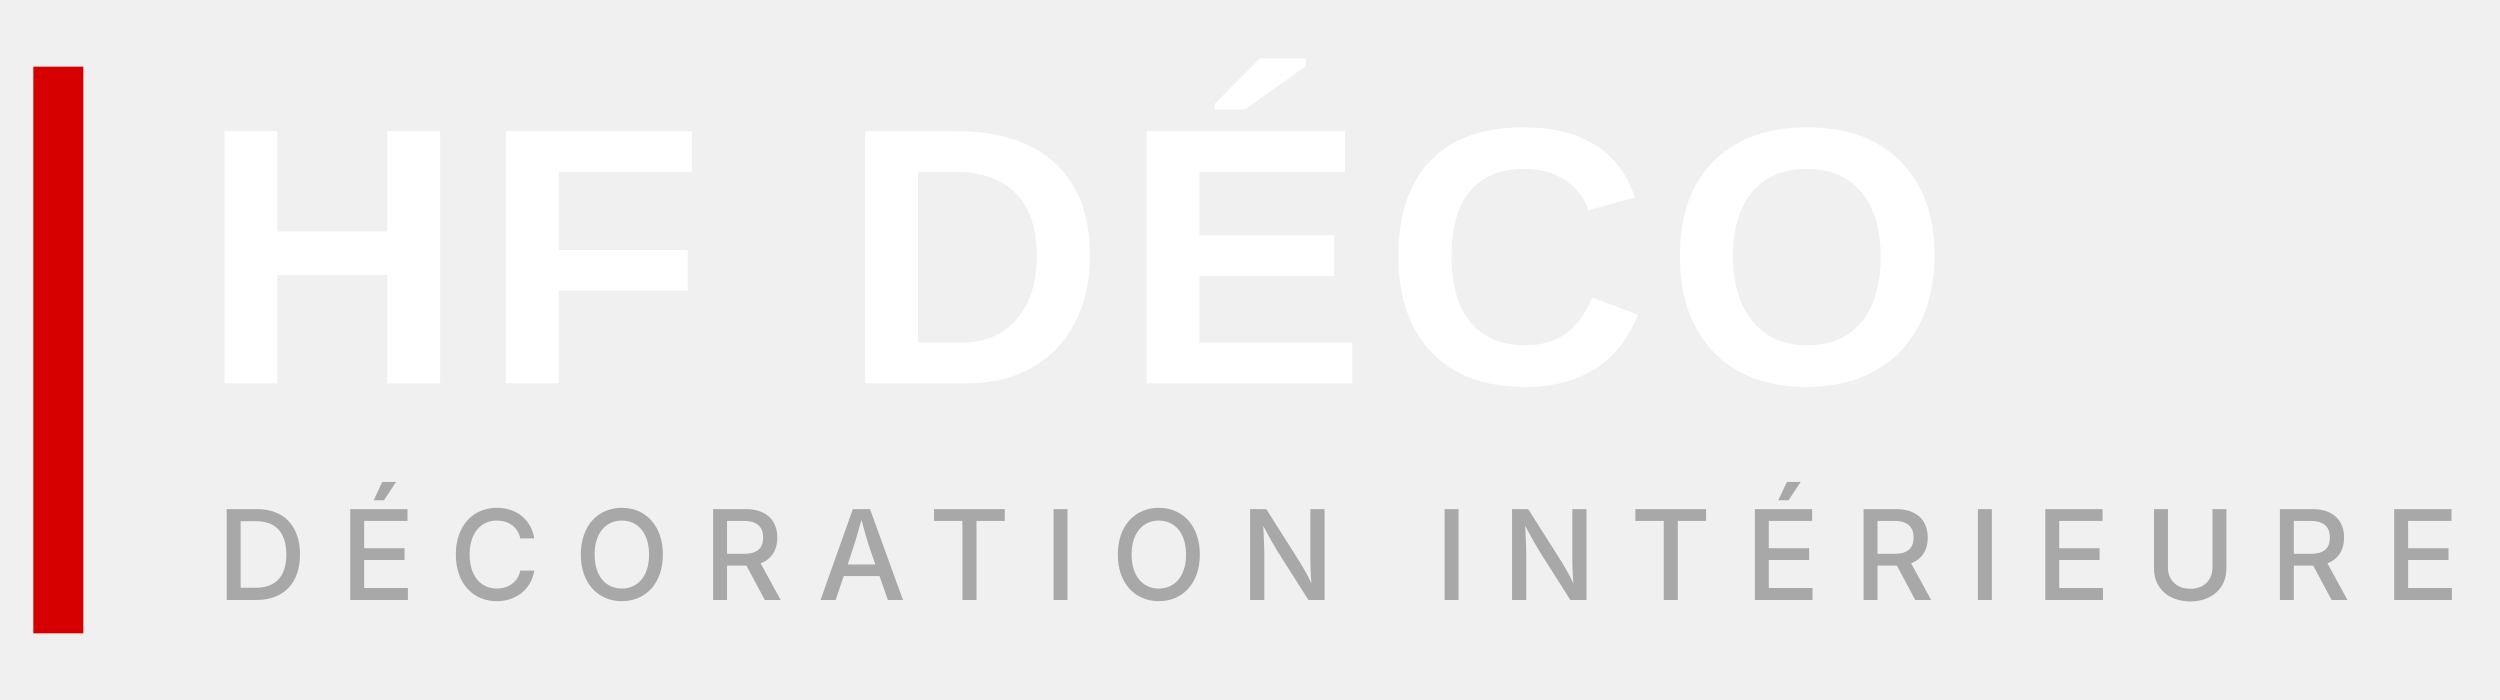
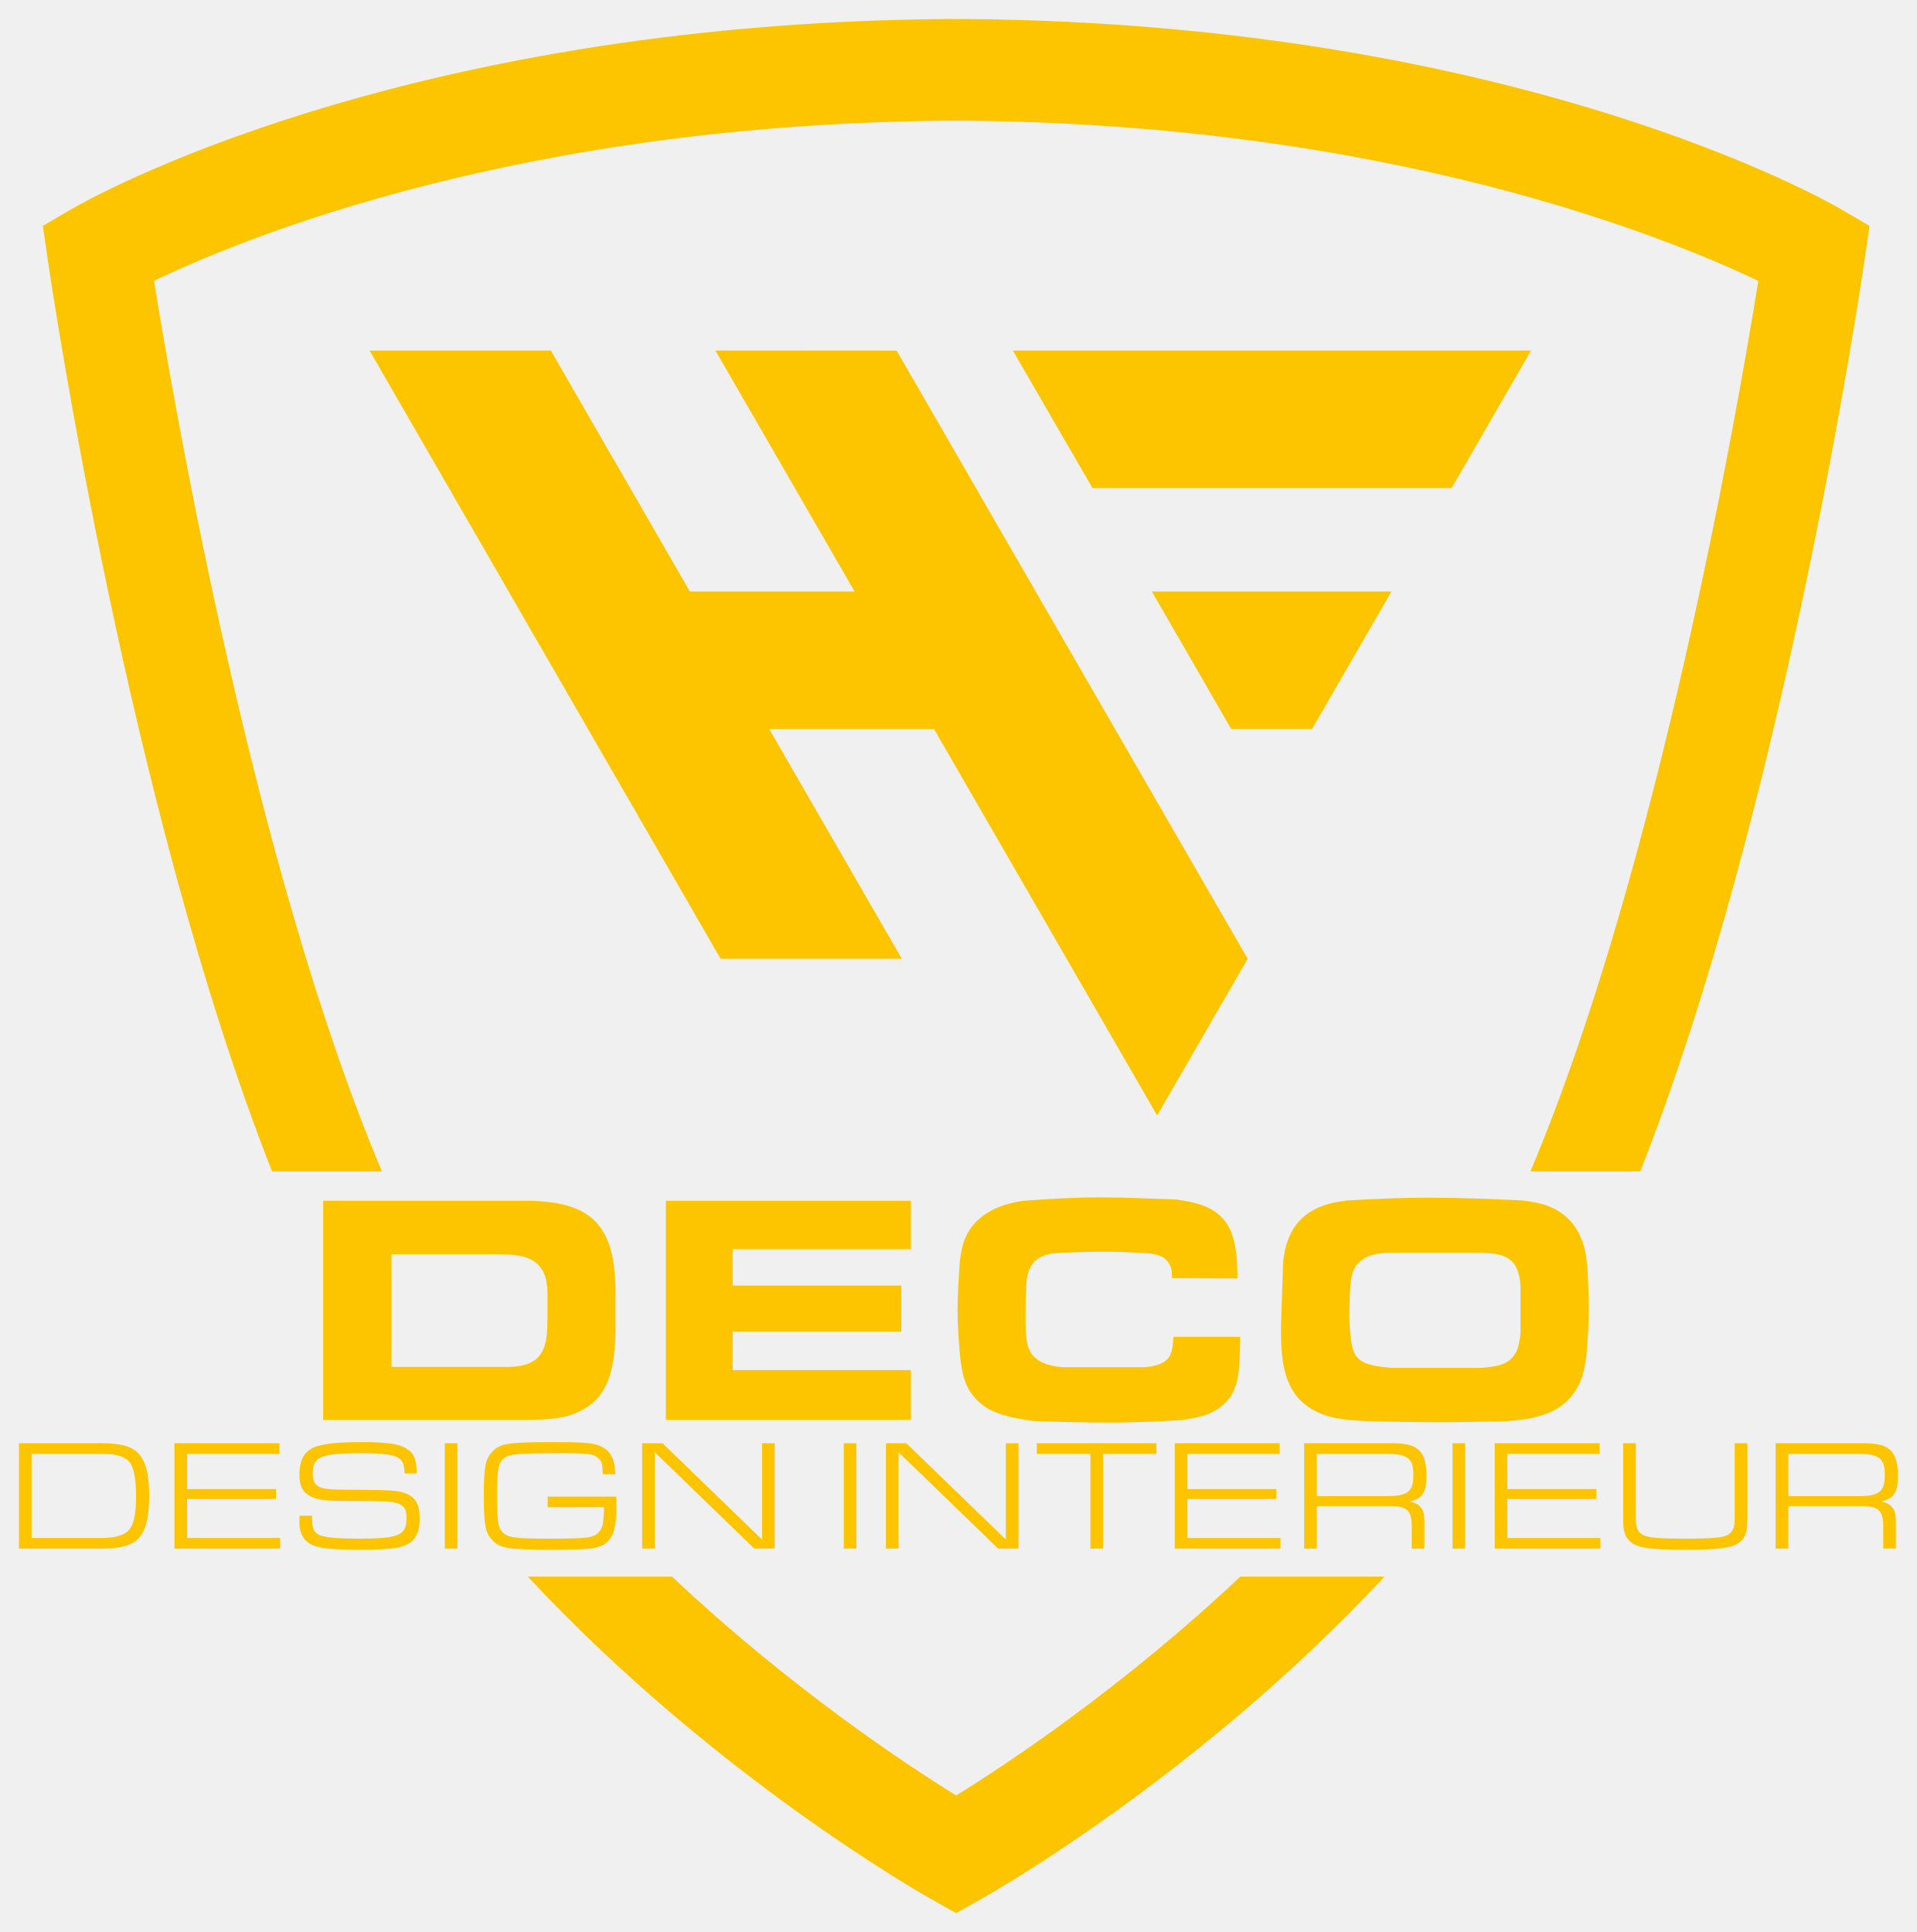
- <svg xmlns="http://www.w3.org/2000/svg" viewBox="0 0 300 84" role="img" aria-label="HF Déco">
-   <rect x="4" y="8" width="6" height="68" fill="#D60000" />
-   <text x="24" y="46" font-family="Oswald, Arial, sans-serif" font-weight="700" font-size="44" fill="#ffffff" letter-spacing="2">HF DÉCO</text>
-   <text x="26" y="72" font-family="Inter, Arial, sans-serif" font-weight="500" font-size="15" fill="#a8a8a8" letter-spacing="4">DÉCORATION INTÉRIEURE</text>
+ <svg xmlns="http://www.w3.org/2000/svg" xml:space="preserve" version="1.1" style="shape-rendering:geometricPrecision; text-rendering:geometricPrecision; image-rendering:optimizeQuality; fill-rule:evenodd; clip-rule:evenodd" viewBox="9858 9702 30353 30600">
+   <defs>
+     <style type="text/css">
+    
+     .fil0 {fill:#FCC500;fill-rule:nonzero}
+    
+   </style>
+   </defs>
+   <g id="Plan_x0020_1">
+     <path class="fil0" d="M29497.94 34673.45c-1874.04,1765.75 -3715.03,2980.58 -4499.42,3466.24 -784.39,-485.66 -2625.33,-1700.49 -4499.11,-3466.24l-2283.11 0c2927.24,3141.79 6200.81,5002.42 6388.15,5107.61l394.07 221.02 394.12 -221.02c187.55,-105.19 3461.1,-1965.82 6388.34,-5107.61l-2283.04 0z" />
+     <path class="fil0" d="M14166.2 28254.59l1739.16 0c-2011.39,-4763.29 -3275.79,-12036.53 -3608.71,-14104.55 1401.5,-675.21 5832.38,-2507.04 12701.42,-2536.97 6842.97,29.93 11295.69,1864.42 12702.39,2538.29 -333.38,2070.06 -1597.58,9341.02 -3608.46,14103.23l1739.09 0c2267.91,-5749.07 3493.07,-14036.9 3551.56,-14437.74l78.16 -537.41 -468.87 -274c-207.47,-121.01 -5116.35,-2929.88 -13822.6,-3002.04l-341.59 -1.32 0 1.32c-8706.06,72.16 -13615.18,2881.03 -13822.4,3002.04l-468.88 274 78.18 537.41c58.28,400.84 1283.63,8688.67 3551.55,14437.74z" />
+     <polygon class="fil0" points="25896.39,15254.68 27157.32,17432.34 32844.11,17432.34 34100.73,15254.68 " />
+     <polygon class="fil0" points="28097.41,19070.24 29354.02,21247.89 30633.86,21247.89 31890.73,19070.24 " />
+     <polygon class="fil0" points="21187.08,15254.24 23390.18,19070.16 20781.83,19070.16 18580.24,15254.24 15710.6,15254.24 21268.1,24886.92 24137.55,24886.92 22038.24,21248.08 24647.31,21248.08 28180.95,27368.89 29614.03,24886.92 24056.46,15256.26 " />
+     <path class="fil0" d="M14975.83 28720.61l0 3468.01 3345.03 0c295.15,-9.84 550.95,-24.6 811.67,-186.93 265.63,-167.25 437.8,-442.72 467.32,-1070.74 4.92,-83.62 4.92,-162.33 4.92,-245.96l0 -559.14c-9.84,-304.17 -29.52,-632.94 -191.85,-908.41 -127.9,-221.36 -368.94,-432.89 -919.88,-482.08 -93.47,-9.84 -186.93,-14.75 -280.4,-14.75l-3236.81 0zm1082.22 846.09l1741.38 0c221.36,9.84 437.81,19.68 580.46,166.43 122.98,127.9 137.74,269.74 147.58,432.07l0 432.07c-4.92,353.36 -24.6,672.29 -447.65,740.33 -113.14,19.68 -211.52,14.76 -250.87,14.76l-1770.9 0 0 -1785.66z" />
+     <polygon id="_1" class="fil0" points="20401.67,28720.61 20401.67,32188.62 24282.89,32188.62 24282.89,31401.55 21459.29,31401.55 21459.29,30791.58 24130.4,30791.58 24130.4,30063.54 21459.29,30063.54 21459.29,29488 24282.89,29488 24282.89,28720.61 " />
+     <path id="_2" class="fil0" d="M29452.94 29950.4c-4.92,-319.75 -9.84,-747.72 -270.56,-988.76 -196.76,-182 -442.72,-221.36 -688.68,-260.71 -408.29,-14.76 -816.58,-34.44 -1224.87,-34.44 -403.38,0 -806.75,24.6 -1205.2,54.12 -113.14,19.67 -531.27,68.86 -796.91,383.69 -147.57,186.93 -182.01,354.18 -211.52,585.38 -14.76,255.8 -34.43,506.68 -34.43,762.47 0,245.96 19.67,491.92 39.35,732.96 34.43,285.31 73.79,511.59 295.15,718.2 221.36,206.6 541.11,255.79 860.85,304.99 408.29,14.75 816.59,24.59 1224.88,24.59 373.85,0 747.71,-14.75 1121.57,-39.35 231.2,-34.44 447.64,-63.95 639.49,-221.36 245.96,-196.77 275.47,-482.08 285.31,-782.15 4.92,-108.22 9.84,-211.53 9.84,-314.83l-1057.62 0c-9.84,127.9 -14.76,260.72 -88.55,344.34 -108.22,127.9 -354.18,132.82 -373.85,137.74l-1274.07 0c-44.27,-4.92 -300.07,-9.84 -457.48,-152.49 -137.74,-122.98 -142.66,-329.59 -147.58,-521.44l0 -255.79c0,-255.8 9.84,-462.4 39.36,-565.71 78.7,-270.55 324.66,-300.07 413.21,-309.91 54.11,-4.91 113.14,-9.83 167.25,-9.83 221.36,-9.84 432.89,-14.76 649.33,-14.76 206.6,0 413.21,9.84 614.9,19.68 142.65,14.75 275.47,24.59 359.09,127.89 73.79,88.55 73.79,167.26 73.79,270.56l1037.95 4.92z" />
+     <path id="_3" class="fil0" d="M30141.63 30707.95c0,442.73 9.83,983.83 427.96,1274.06 270.56,186.93 570.63,206.61 880.54,226.29 398.45,9.84 791.98,19.67 1190.43,19.67 349.27,0 698.53,-9.83 1042.87,-14.75 383.69,-29.52 791.98,-73.79 1057.62,-398.46 172.17,-211.52 206.61,-413.21 241.04,-669 9.84,-167.26 24.6,-329.59 29.51,-491.92 9.84,-250.88 0,-496.84 -9.83,-747.71 -14.76,-250.88 -34.44,-472.25 -157.42,-698.53 -211.52,-373.85 -570.62,-442.72 -713.28,-467.32 -54.11,-9.84 -108.22,-19.67 -162.33,-24.59 -506.67,-24.6 -1008.43,-44.28 -1510.18,-44.28 -427.97,0 -851.02,19.68 -1274.07,44.28 -206.61,29.51 -373.86,59.03 -555.87,167.25 -245.95,142.65 -373.85,373.85 -427.96,644.41 -9.84,54.11 -19.68,108.22 -24.6,162.33l-34.43 1018.27zm1751.22 659.17c-295.15,-24.6 -472.24,-63.95 -560.78,-186.93 -78.71,-113.14 -98.39,-324.67 -108.23,-619.82 4.92,-270.55 9.84,-457.48 24.6,-580.46 4.92,-24.59 19.68,-118.06 59.03,-191.84 14.76,-29.52 44.27,-78.71 113.14,-127.9 98.38,-73.79 191.85,-103.31 432.89,-118.06l1485.59 0c275.47,19.67 477.16,44.27 560.78,319.74 24.6,73.79 29.52,132.82 34.44,211.53l0 752.63c-19.68,167.25 -39.36,241.04 -83.63,314.83 -108.22,186.93 -314.83,206.6 -541.11,226.28l-1416.72 0z" />
+     <path class="fil0" d="M10158.51 34229.26l1298.5 0c367.78,0 552.92,-67.55 653,-242.69 75.05,-122.59 110.08,-320.24 110.08,-592.95 0,-270.21 -35.03,-467.86 -110.08,-590.45 -100.08,-175.14 -285.22,-242.69 -653,-242.69l-1298.5 0 0 1668.78zm200.15 -167.63l0 -1333.52 1098.35 0c255.19,0 397.8,47.53 465.35,150.11 60.05,92.57 90.07,267.71 90.07,525.41 0,245.18 -27.52,400.3 -85.06,495.38 -67.56,107.58 -220.17,162.62 -455.35,162.62l-1113.36 0z" />
+     <polygon id="_1_10" class="fil0" points="12620.4,34229.26 14294.18,34229.26 14294.18,34061.63 12820.55,34061.63 12820.55,33443.66 14229.13,33443.66 14229.13,33286.04 12820.55,33286.04 12820.55,32728.11 14281.67,32728.11 14281.67,32560.48 12620.4,32560.48 " />
+     <path id="_2_11" class="fil0" d="M14599.42 33708.86l0 115.09c0,180.14 82.56,307.74 232.68,360.28 135.1,45.03 325.25,62.54 730.56,62.54 385.29,0 575.44,-17.51 698.03,-62.54 165.13,-62.55 242.69,-200.16 242.69,-430.33 0,-207.66 -55.04,-320.25 -190.15,-385.3 -120.09,-57.54 -235.18,-67.55 -765.58,-70.05 -472.87,-2.51 -547.92,-7.51 -635.49,-47.54 -70.06,-32.53 -102.58,-97.58 -102.58,-212.66 0,-267.71 127.6,-320.25 785.6,-320.25 337.76,0 510.39,25.02 587.95,85.07 55.05,42.53 77.56,102.57 80.07,235.18l195.15 0c-7.51,-232.68 -45.04,-320.25 -167.63,-395.31 -115.09,-72.55 -312.74,-100.07 -698.04,-100.07 -342.76,0 -562.93,20.01 -705.54,62.54 -197.65,57.55 -287.72,200.16 -287.72,450.35 0,165.13 40.03,257.7 140.11,325.25 102.57,67.55 232.67,90.07 535.41,92.57 745.57,5 755.58,5 865.66,35.03 112.59,32.52 155.12,95.07 155.12,235.18 0,277.71 -117.59,327.75 -770.59,327.75 -300.23,0 -485.37,-15.01 -582.95,-47.54 -107.58,-35.02 -142.61,-102.58 -142.61,-270.2l0 -45.04 -200.15 0z" />
+     <polygon id="_3_12" class="fil0" points="16901.19,34229.26 17101.34,34229.26 17101.34,32560.48 16901.19,32560.48 " />
+     <path id="_4" class="fil0" d="M18529.94 33406.13l0 167.63 893.18 0c-7.5,262.7 -20.01,325.25 -82.56,392.8 -85.07,95.07 -172.63,105.08 -823.13,105.08 -500.39,0 -622.98,-17.51 -703.04,-102.58 -70.06,-70.05 -87.57,-192.65 -87.57,-572.94 0,-420.32 22.52,-532.91 117.59,-602.96 87.57,-62.55 230.18,-75.06 888.18,-75.06 455.35,0 527.91,10.01 607.97,87.57 47.53,42.53 57.54,87.56 62.55,245.19l197.65 0c-7.51,-217.67 -55.04,-330.26 -170.13,-407.82 -120.1,-82.56 -255.2,-100.07 -768.09,-100.07 -763.09,0 -880.68,17.51 -1010.78,152.61 -107.58,112.59 -132.6,242.69 -132.6,700.54 0,455.35 25.02,585.45 132.6,698.04 127.6,132.6 255.2,152.61 950.73,152.61 507.89,0 660.51,-12.51 768.09,-57.54 142.61,-57.54 217.67,-187.64 237.68,-405.31 10.01,-105.08 10.01,-105.08 10.01,-377.79l-1088.33 0z" />
+     <polygon id="_5" class="fil0" points="20026.09,34229.26 20226.24,34229.26 20226.24,32703.09 21802.45,34229.26 22125.2,34229.26 22125.2,32560.48 21925.05,32560.48 21925.05,34086.65 20348.84,32560.48 20026.09,32560.48 " />
+     <polygon id="_6" class="fil0" points="23218.54,34229.26 23418.69,34229.26 23418.69,32560.48 23218.54,32560.48 " />
+     <polygon id="_7" class="fil0" points="23886.55,34229.26 24086.7,34229.26 24086.7,32703.09 25662.91,34229.26 25985.66,34229.26 25985.66,32560.48 25785.51,32560.48 25785.51,34086.65 24209.3,32560.48 23886.55,32560.48 " />
+     <polygon id="_8" class="fil0" points="27124.04,34229.26 27324.19,34229.26 27324.19,32728.11 28169.84,32728.11 28169.84,32560.48 26275.89,32560.48 26275.89,32728.11 27124.04,32728.11 " />
+     <polygon id="_9" class="fil0" points="28460.06,34229.26 30133.84,34229.26 30133.84,34061.63 28660.21,34061.63 28660.21,33443.66 30068.79,33443.66 30068.79,33286.04 28660.21,33286.04 28660.21,32728.11 30121.33,32728.11 30121.33,32560.48 28460.06,32560.48 " />
+     <path id="_10" class="fil0" d="M30509.13 34229.26l200.15 0 0 -673.02 1145.88 0c290.22,-2.5 362.78,67.56 357.78,355.28l0 317.74 200.15 0 0 -432.83c0,-192.65 -65.05,-280.22 -235.18,-312.74 205.16,-47.54 267.7,-142.61 267.7,-412.82 0,-180.14 -35.02,-307.74 -102.57,-382.79 -87.57,-95.08 -205.16,-127.6 -457.86,-127.6l-1376.05 0 0 1668.78zm200.15 -830.64l0 -670.51 1085.84 0c352.77,0 442.84,67.55 442.84,332.75 0,270.21 -87.57,337.76 -430.33,337.76l-1098.35 0z" />
+     <polygon id="_11" class="fil0" points="32858.43,34229.26 33058.58,34229.26 33058.58,32560.48 32858.43,32560.48 " />
+     <polygon id="_12" class="fil0" points="33526.44,34229.26 35200.22,34229.26 35200.22,34061.63 33726.59,34061.63 33726.59,33443.66 35135.17,33443.66 35135.17,33286.04 33726.59,33286.04 33726.59,32728.11 35187.71,32728.11 35187.71,32560.48 33526.44,32560.48 " />
+     <path id="_13" class="fil0" d="M37326.85 32560.48l0 1098.34c0,210.16 -5,237.68 -50.04,300.23 -67.55,92.57 -202.65,112.59 -733.06,112.59 -627.98,0 -733.06,-27.52 -773.09,-202.66 -10.01,-40.03 -10.01,-55.04 -10.01,-210.16l0 -1098.34 -200.15 0 0 1133.37c0,115.09 0,155.12 5,195.15 10.01,97.57 40.03,165.13 100.08,222.67 110.08,105.08 300.23,135.1 878.17,135.1 708.04,0 880.68,-47.53 958.24,-257.69 20.01,-60.05 25.02,-110.09 25.02,-295.23l0 -1133.37 -200.16 0z" />
+     <path id="_14" class="fil0" d="M37974.85 34229.26l200.15 0 0 -673.02 1145.88 0c290.22,-2.5 362.78,67.56 357.78,355.28l0 317.74 200.15 0 0 -432.83c0,-192.65 -65.05,-280.22 -235.18,-312.74 205.16,-47.54 267.7,-142.61 267.7,-412.82 0,-180.14 -35.02,-307.74 -102.57,-382.79 -87.57,-95.08 -205.16,-127.6 -457.86,-127.6l-1376.05 0 0 1668.78zm200.15 -830.64l0 -670.51 1085.84 0c352.77,0 442.84,67.55 442.84,332.75 0,270.21 -87.57,337.76 -430.33,337.76l-1098.35 0z" />
+   </g>
</svg>
